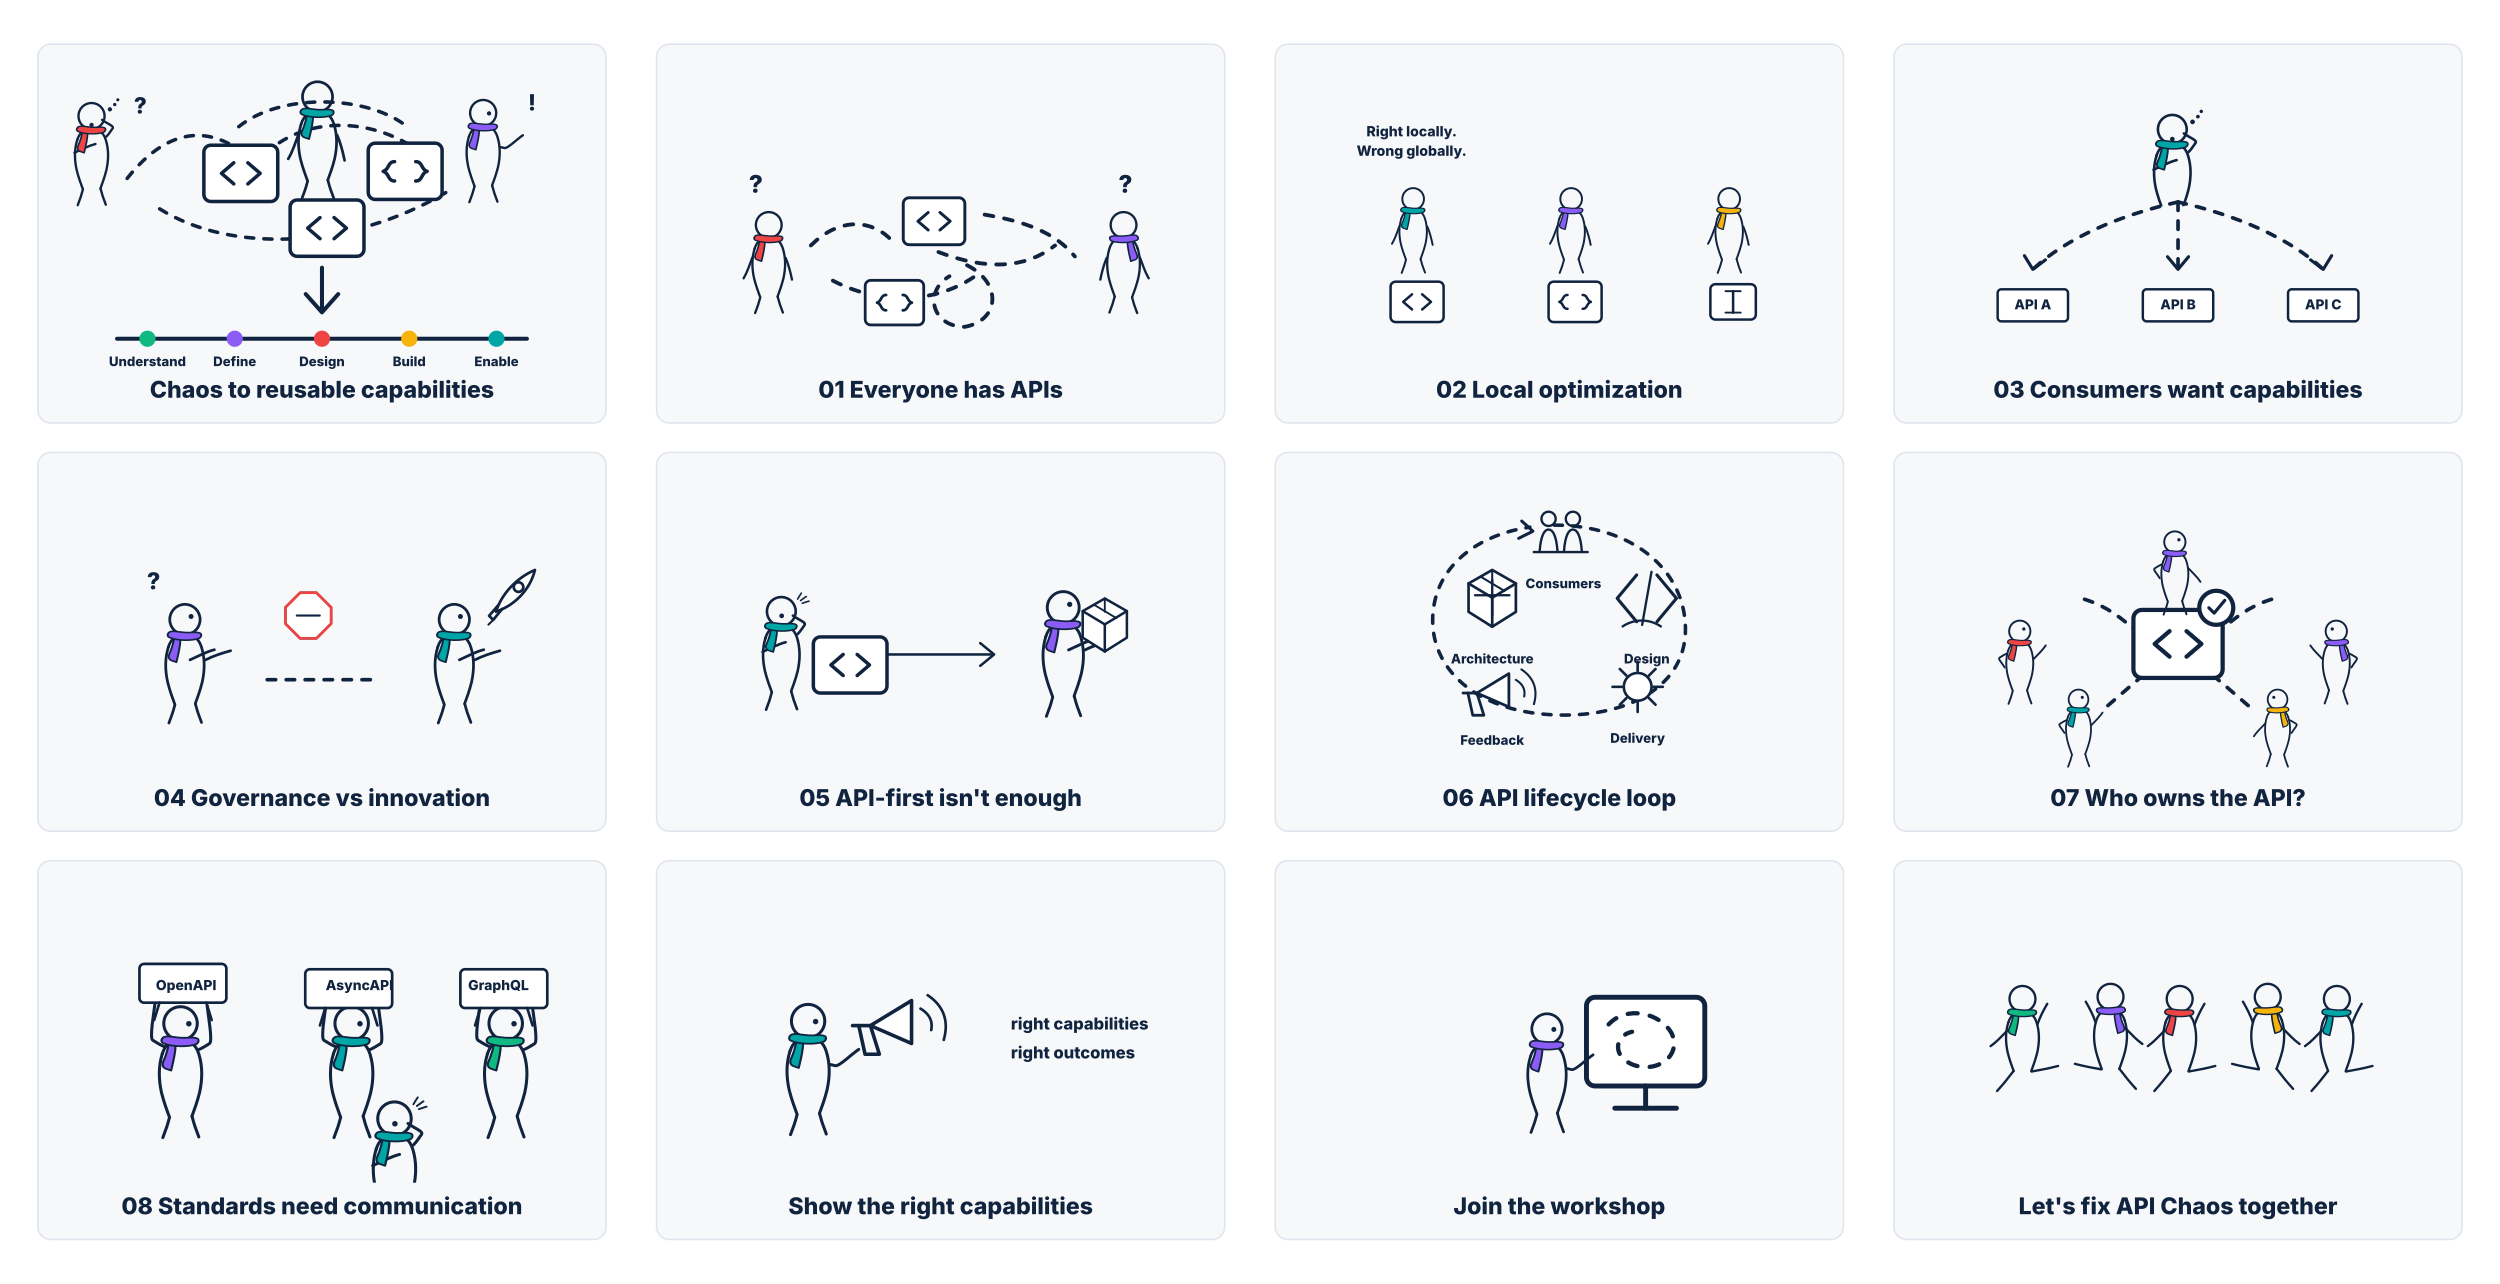
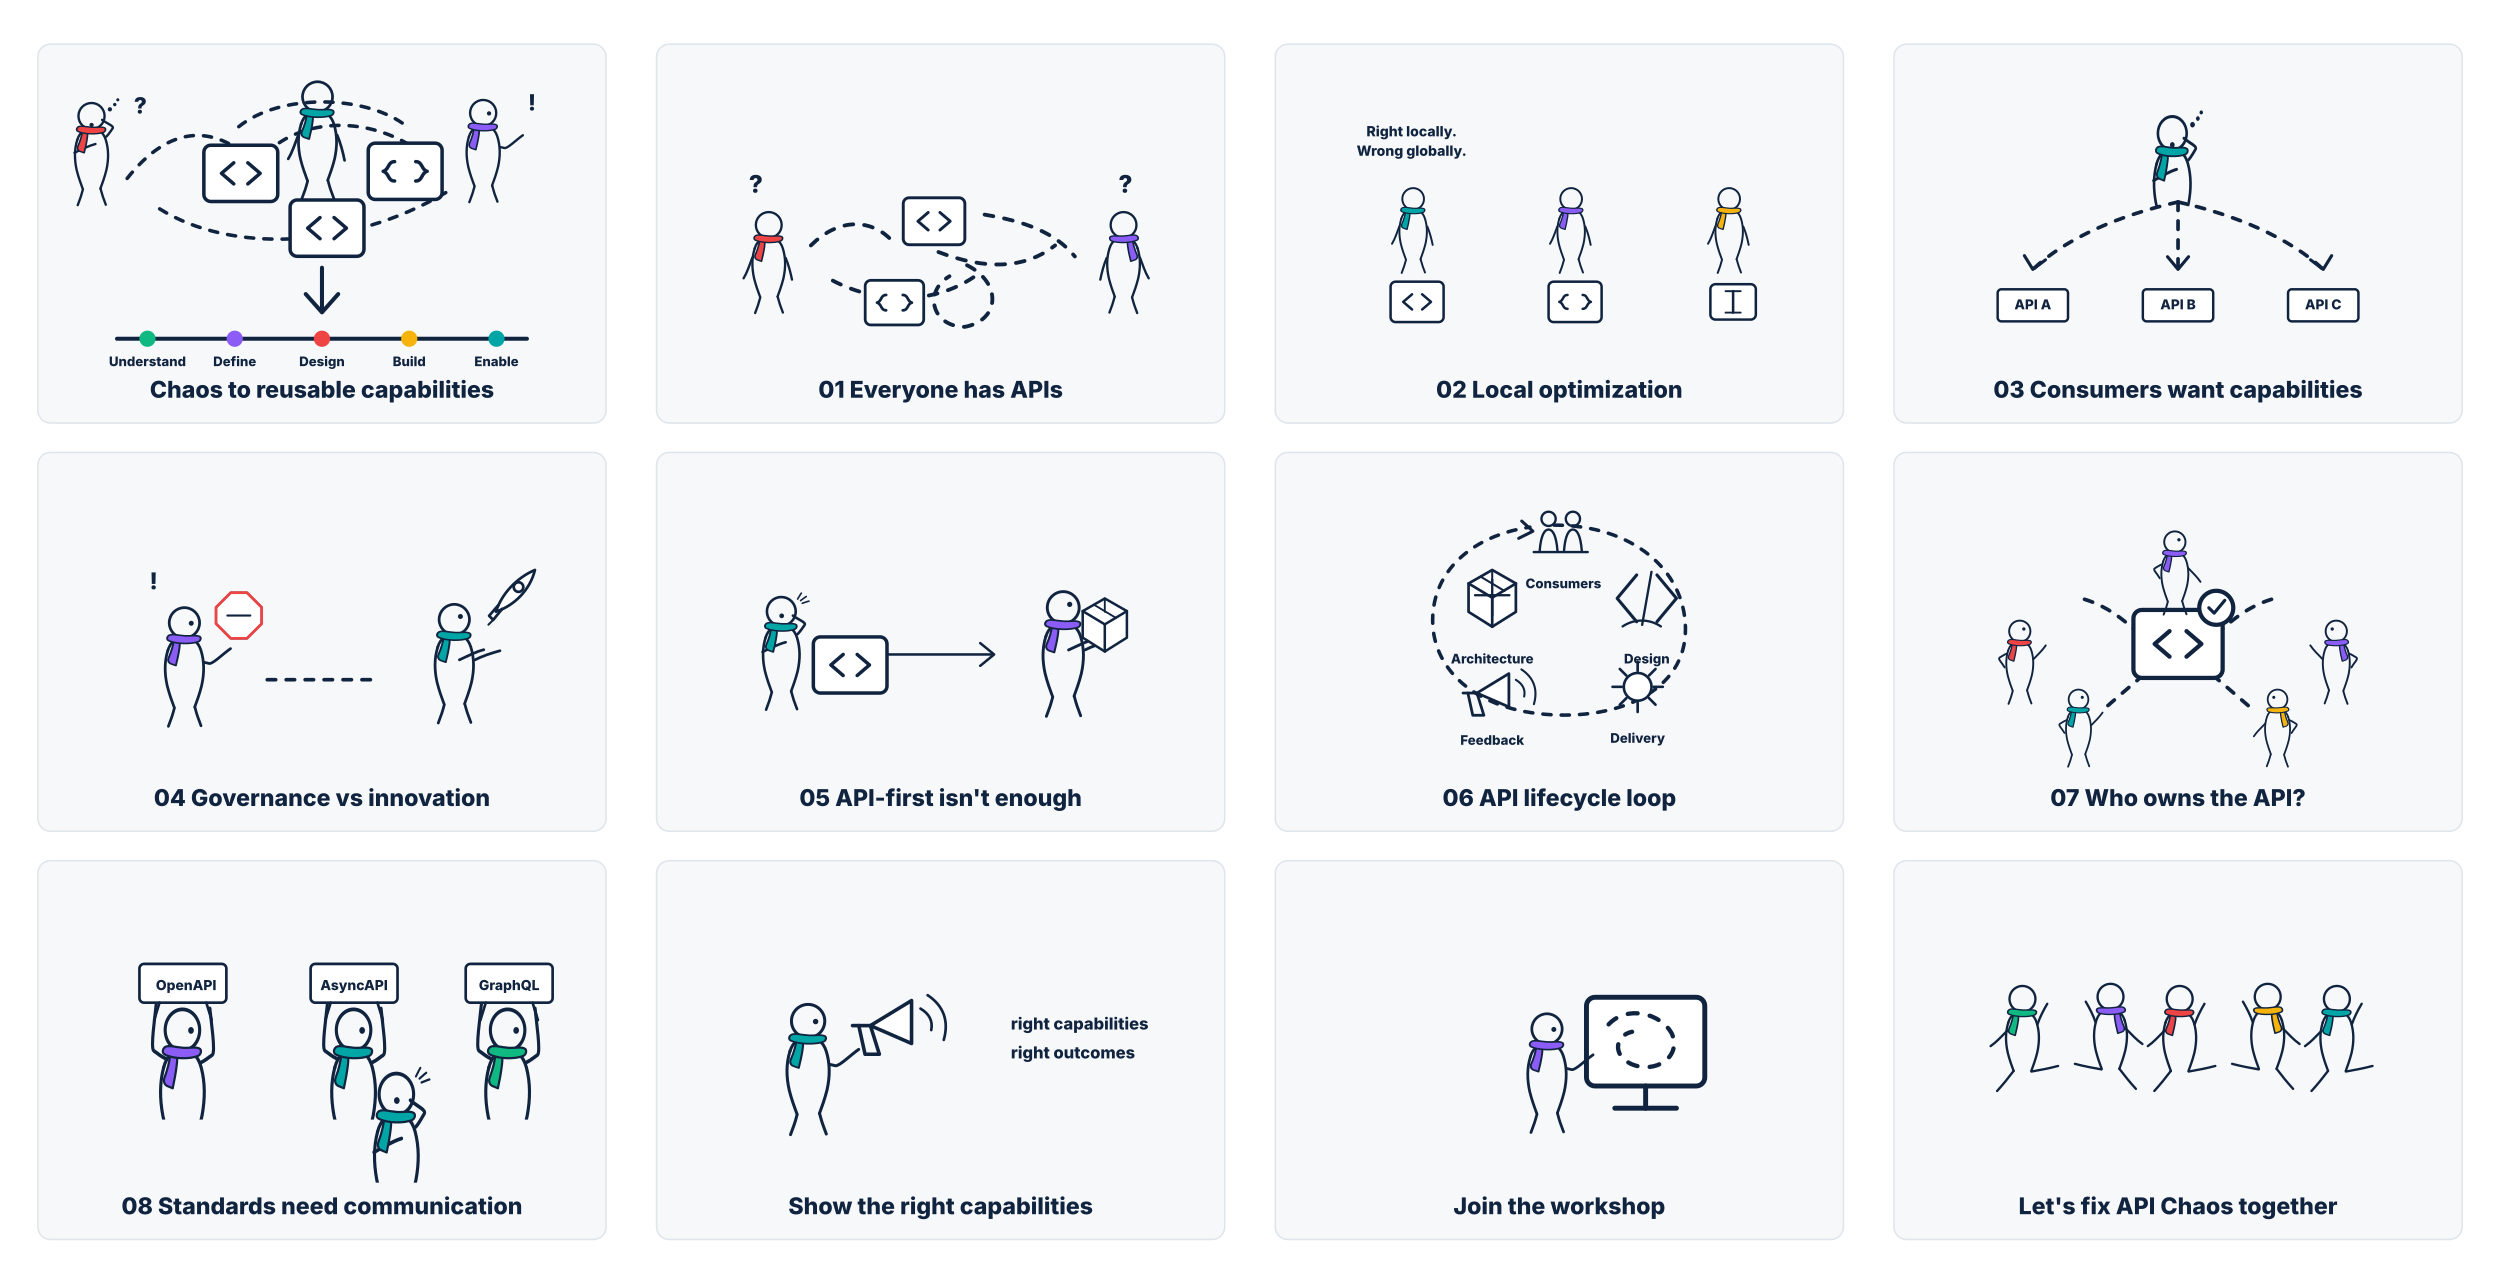
<svg xmlns="http://www.w3.org/2000/svg" width="2376" height="1220" viewBox="0 0 2376 1220" role="img" aria-labelledby="title description">
  <defs>
    <style>
      :root, svg {
        --apiops-ink: #10233f;
        --apiops-muted: #647184;
        --apiops-paper: #ffffff;
        --apiops-border: #dfe5ec;
        --apiops-accent: #1656b8;
      }
      .base { fill: none; stroke: var(--apiops-ink, #10233f); stroke-width: 4; stroke-linecap: round; stroke-linejoin: round; }
      .body { fill: none; stroke: var(--apiops-ink, #10233f); stroke-width: 4; stroke-linecap: round; stroke-linejoin: round; }
      .fine { fill: none; stroke: var(--apiops-ink, #10233f); stroke-width: 3; stroke-linecap: round; stroke-linejoin: round; }
      .dash { fill: none; stroke: var(--apiops-ink, #10233f); stroke-width: 3.5; stroke-linecap: round; stroke-linejoin: round; stroke-dasharray: 8 10; }
      .paper { fill: var(--apiops-paper, #ffffff); stroke: var(--apiops-ink, #10233f); stroke-width: 4; stroke-linecap: round; stroke-linejoin: round; }
      .accent { fill: var(--apiops-accent, currentColor); stroke: none; }
      .no-accent .accent { display: none; }
      .soft { fill: #f7f8fa; stroke: var(--apiops-border, #dfe5ec); stroke-width: 1.5; }
      .label { font-family: Inter, Arial, sans-serif; font-size: 22px; font-weight: 800; fill: var(--apiops-ink, #10233f); text-anchor: middle; }
      .callout { font-family: Inter, Arial, sans-serif; font-size: 16px; font-weight: 800; fill: var(--apiops-ink, #10233f); text-anchor: start; }
      .tiny { font-family: Inter, Arial, sans-serif; font-size: 13px; font-weight: 800; fill: var(--apiops-ink, #10233f); text-anchor: middle; }
    </style>
    <symbol id="scene-actor-amazed" viewBox="0 0 180 205">
      <circle cx="81.244" cy="36.791" r="22" fill="none" stroke="#10233f" stroke-width="4" stroke-linecap="round" stroke-linejoin="round" />
      <path d="m 57.244,76.791 c 4,-13 13,-19 24,-19 11,0 20,6 24,19 5,16 5,33 1,51 -3,12 -7,23 -10,31" fill="none" stroke="#10233f" stroke-width="4" stroke-linecap="round" stroke-linejoin="round" />
      <path d="m 57.244,76.791 c -5,16 -5,33 -1,51 3,12 7,23 10,31" fill="none" stroke="#10233f" stroke-width="4" stroke-linecap="round" stroke-linejoin="round" />
      <path d="m 96.486,159.292 c 3.883,14.35 3.227,11.302 8.795,26.729" fill="none" stroke="#10233f" stroke-width="4" stroke-linecap="round" stroke-linejoin="round" />
      <path d="M 66.806,160.107 C 62.923,174.457 63.579,171.409 58.011,186.836" fill="none" stroke="#10233f" stroke-width="4" stroke-linecap="round" stroke-linejoin="round" />
      <path d="M 52.605,98.529 C 65.45,92.612 76.072,86.94 87.877,83.837" fill="none" stroke="#10233f" stroke-width="4" stroke-linecap="round" stroke-linejoin="round" />
      <path d="m 106.105,71.492 c 5.344,-5.477 6.806,-8.803 10.544,-13.745 3.213,-4.248 -7.816,-7.365 -17.671,-14.602" fill="none" stroke="#10233f" stroke-width="4" stroke-linecap="round" stroke-linejoin="round" style="stroke-width:4;stroke-dasharray:none" />
      <g transform="matrix(0.4032944,0,0,0.3405587,28.93894,28.22336)" style="fill:currentColor;fill-opacity:1;stroke:#10233f;stroke-opacity:1">
        <path d="m 92,94 c -2,24 -8,51 -19,80 -4,10 -1,22 9,26 l 17,7 c 5,-23 10,-49 13,-75 2,-16 1,-28 -1,-36 z" style="fill:currentColor;fill-opacity:1;stroke:#10233f;stroke-width:7;stroke-linecap:round;stroke-linejoin:round;stroke-opacity:1" />
        <path d="m 74.61,78.234 c 11.559,-7.142 33.655,0.664 57.185,2.305 20.507,1.431 42.579,-4.342 53.629,3.554 5.307,5.226 2.902,16.234 -4.683,21.013 -26.464,12.191 -81.999,10.265 -107.104,-3.714 -8.411,-4.325 -7.86,-16.406 0.973,-23.159 z" style="fill:currentColor;fill-opacity:1;stroke:#10233f;stroke-width:7;stroke-linecap:round;stroke-linejoin:round;stroke-opacity:1" />
      </g>
      <circle style="fill:#10233f;fill-opacity:1;stroke:#10233f;stroke-width:4;stroke-linejoin:bevel" cx="81.823" cy="43.496" r="1.639" />
      <path d="m 106.156,17.872 c 6.475,-10.202 3.535,-6.263 5.705,-9.056" fill="none" stroke="#10233f" stroke-width="4" stroke-linecap="round" stroke-linejoin="round" style="stroke-width:2.5;stroke-dasharray:none" />
      <path d="m 110.682,20.184 c 9.863,-6.979 5.649,-4.452 8.716,-6.211" fill="none" stroke="#10233f" stroke-width="4" stroke-linecap="round" stroke-linejoin="round" style="stroke-width:2.5;stroke-dasharray:none" />
      <path d="m 113.283,24.301 c 11.53,-3.614 6.743,-2.503 10.202,-3.235" fill="none" stroke="#10233f" stroke-width="4" stroke-linecap="round" stroke-linejoin="round" style="stroke-width:2.5;stroke-dasharray:none" />
    </symbol>
    <symbol id="scene-actor-dancing" viewBox="0 0 180 205">
      <circle cx="82" cy="32" r="22" fill="none" stroke="#10233f" stroke-width="4" stroke-linecap="round" stroke-linejoin="round" />
      <path d="           M58 72           C62 59 71 53 82 53           C93 53 102 59 106 72           C111 88 111 105 107 123           C104 135 100 146 97 154         " fill="none" stroke="#10233f" stroke-width="4" stroke-linecap="round" stroke-linejoin="round" />
      <path d="           M58 72           C53 88 53 105 57 123           C60 135 64 146 67 154         " fill="none" stroke="#10233f" stroke-width="4" stroke-linecap="round" stroke-linejoin="round" />
      <path d="M67 154            C58 166 49 177 39 188" fill="none" stroke="#10233f" stroke-width="4" stroke-linecap="round" stroke-linejoin="round" />
      <path d="m 97.237,155.072 c 14.632,-2.626 29.265,-5.252 45.116,-9.463" fill="none" stroke="#10233f" stroke-width="4" stroke-linecap="round" stroke-linejoin="round" />
      <path d="M56 86 C46 96 38 105 28 112" fill="none" stroke="#10233f" stroke-width="4" stroke-linecap="round" stroke-linejoin="round" />
      <path d="m 107.369,75.088 c 3.878,-11.444 9.747,-23.087 16.61,-34.83" fill="none" stroke="#10233f" stroke-width="4" stroke-linecap="round" stroke-linejoin="round" />
      <g transform="matrix(0.4032944,0,0,0.3405587,29.69539,23.43246)" style="stroke:#10233f;stroke-opacity:1;fill:currentColor;fill-opacity:1">
        <path d="m 92,94 c -2,24 -8,51 -19,80 -4,10 -1,22 9,26 l 17,7 c 5,-23 10,-49 13,-75 2,-16 1,-28 -1,-36 z" style="fill:currentColor;stroke:#10233f;stroke-width:7;stroke-linecap:round;stroke-linejoin:round;stroke-opacity:1;fill-opacity:1" />
        <path d="m 74.61,78.234 c 11.559,-7.142 33.655,0.664 57.185,2.305 20.507,1.431 42.579,-4.342 53.629,3.554 5.307,5.226 2.902,16.234 -4.683,21.013 -26.464,12.191 -81.999,10.265 -107.104,-3.714 -8.411,-4.325 -7.86,-16.406 0.973,-23.159 z" style="fill:currentColor;stroke:#10233f;stroke-width:7;stroke-linecap:round;stroke-linejoin:round;stroke-opacity:1;fill-opacity:1" />
      </g>
    </symbol>
    <symbol id="scene-actor-holding" viewBox="0 0 180 205">
      <circle cx="82" cy="32" r="22" fill="none" stroke="#10233f" stroke-width="4" stroke-linecap="round" stroke-linejoin="round" />
      <path d="           M58 72           C62 59 71 53 82 53           C93 53 102 59 106 72           C111 88 111 105 107 123           C104 135 100 146 97 154         " fill="none" stroke="#10233f" stroke-width="4" stroke-linecap="round" stroke-linejoin="round" />
      <path d="           M58 72           C53 88 53 105 57 123           C60 135 64 146 67 154         " fill="none" stroke="#10233f" stroke-width="4" stroke-linecap="round" stroke-linejoin="round" />
      <path d="m 97.243,154.501 c 3.883,14.35 3.227,11.302 8.795,26.729" fill="none" stroke="#10233f" stroke-width="4" stroke-linecap="round" stroke-linejoin="round" />
      <path d="m 67.562,155.316 c -3.883,14.35 -3.227,11.302 -8.795,26.729" fill="none" stroke="#10233f" stroke-width="4" stroke-linecap="round" stroke-linejoin="round" />
      <path d="M 89.419,90.46 C 102.264,84.543 112.886,78.871 124.692,75.768" fill="none" stroke="#10233f" stroke-width="4" stroke-linecap="round" stroke-linejoin="round" />
      <path d="m 111.911,90.48 c 10.792,-5.434 23.143,-9.613 36.272,-13.166" fill="none" stroke="#10233f" stroke-width="4" stroke-linecap="round" stroke-linejoin="round" />
      <g transform="matrix(0.4032944,0,0,0.3405587,29.69539,23.43246)" style="stroke:#10233f;stroke-opacity:1;fill:currentColor;fill-opacity:1">
        <path d="m 92,94 c -2,24 -8,51 -19,80 -4,10 -1,22 9,26 l 17,7 c 5,-23 10,-49 13,-75 2,-16 1,-28 -1,-36 z" style="fill:currentColor;stroke:#10233f;stroke-width:7;stroke-linecap:round;stroke-linejoin:round;stroke-opacity:1;fill-opacity:1" />
        <path d="m 74.61,78.234 c 11.559,-7.142 33.655,0.664 57.185,2.305 20.507,1.431 42.579,-4.342 53.629,3.554 5.307,5.226 2.902,16.234 -4.683,21.013 -26.464,12.191 -81.999,10.265 -107.104,-3.714 -8.411,-4.325 -7.86,-16.406 0.973,-23.159 z" style="fill:currentColor;stroke:#10233f;stroke-width:7;stroke-linecap:round;stroke-linejoin:round;stroke-opacity:1;fill-opacity:1" />
      </g>
      <circle style="fill:#10233f;stroke:#10233f;stroke-width:4;stroke-linejoin:bevel;fill-opacity:1" cx="90.901" cy="27.611" r="1.639" />
    </symbol>
    <symbol id="scene-actor-holding-up" viewBox="0 0 180 205">
      <circle cx="81.244" cy="36.791" r="22" fill="none" stroke="#10233f" stroke-width="4" stroke-linecap="round" stroke-linejoin="round" />
      <path d="m 57.244,76.791 c 4,-13 13,-19 24,-19 11,0 20,6 24,19 5,16 5,33 1,51 -3,12 -7,23 -10,31" fill="none" stroke="#10233f" stroke-width="4" stroke-linecap="round" stroke-linejoin="round" />
      <path d="m 57.244,76.791 c -5,16 -5,33 -1,51 3,12 7,23 10,31" fill="none" stroke="#10233f" stroke-width="4" stroke-linecap="round" stroke-linejoin="round" />
      <path d="m 96.486,159.292 c 3.883,14.35 3.227,11.302 8.795,26.729" fill="none" stroke="#10233f" stroke-width="4" stroke-linecap="round" stroke-linejoin="round" />
      <path d="M 66.806,160.107 C 62.923,174.457 63.579,171.409 58.011,186.836" fill="none" stroke="#10233f" stroke-width="4" stroke-linecap="round" stroke-linejoin="round" />
      <path d="m 59.991,67.253 c -7.098,-2.858 -9.776,-5.314 -15.189,-8.329 -4.653,-2.592 1.663,-36.871 2.974,-49.483" fill="none" stroke="#10233f" stroke-width="4" stroke-linecap="round" stroke-linejoin="round" style="stroke-width:4;stroke-dasharray:none" />
      <path d="m 104.055,71.666 c 7.098,-2.858 9.776,-5.314 15.189,-8.329 4.653,-2.592 -1.663,-36.871 -2.974,-49.483" fill="none" stroke="#10233f" stroke-width="4" stroke-linecap="round" stroke-linejoin="round" style="stroke-width:4;stroke-dasharray:none" />
      <g transform="matrix(0.4032944,0,0,0.3405587,28.93894,28.22336)" style="fill:currentColor;fill-opacity:1;stroke:#10233f;stroke-opacity:1">
        <path d="m 92,94 c -2,24 -8,51 -19,80 -4,10 -1,22 9,26 l 17,7 c 5,-23 10,-49 13,-75 2,-16 1,-28 -1,-36 z" style="fill:currentColor;fill-opacity:1;stroke:#10233f;stroke-width:7;stroke-linecap:round;stroke-linejoin:round;stroke-opacity:1" />
        <path d="m 74.61,78.234 c 11.559,-7.142 33.655,0.664 57.185,2.305 20.507,1.431 42.579,-4.342 53.629,3.554 5.307,5.226 2.902,16.234 -4.683,21.013 -26.464,12.191 -81.999,10.265 -107.104,-3.714 -8.411,-4.325 -7.86,-16.406 0.973,-23.159 z" style="fill:currentColor;fill-opacity:1;stroke:#10233f;stroke-width:7;stroke-linecap:round;stroke-linejoin:round;stroke-opacity:1" />
      </g>
      <circle style="fill:#10233f;fill-opacity:1;stroke:#10233f;stroke-width:4;stroke-linejoin:bevel" cx="92.162" cy="37.192" r="1.639" />
    </symbol>
    <symbol id="scene-actor-pointing" viewBox="0 0 180 205">
      <circle cx="81.244" cy="36.791" r="22" fill="none" stroke="#10233f" stroke-width="4" stroke-linecap="round" stroke-linejoin="round" />
      <path d="m 57.244,76.791 c 4,-13 13,-19 24,-19 11,0 20,6 24,19 5,16 5,33 1,51 -3,12 -7,23 -10,31" fill="none" stroke="#10233f" stroke-width="4" stroke-linecap="round" stroke-linejoin="round" />
      <path d="m 57.244,76.791 c -5,16 -5,33 -1,51 3,12 7,23 10,31" fill="none" stroke="#10233f" stroke-width="4" stroke-linecap="round" stroke-linejoin="round" />
      <path d="m 96.486,159.292 c 3.883,14.35 3.227,11.302 8.795,26.729" fill="none" stroke="#10233f" stroke-width="4" stroke-linecap="round" stroke-linejoin="round" />
      <path d="M 66.806,160.107 C 62.923,174.457 63.579,171.409 58.011,186.836" fill="none" stroke="#10233f" stroke-width="4" stroke-linecap="round" stroke-linejoin="round" />
      <path d="m 110.383,94.234 c 8.801,1.917 -0.414,-0.234 6.616,1.505 5.171,1.278 20.022,-13.925 31.066,-21.494" fill="none" stroke="#10233f" stroke-width="4" stroke-linecap="round" stroke-linejoin="round" style="stroke-width:4;stroke-dasharray:none" />
      <g transform="matrix(0.4032944,0,0,0.3405587,28.93894,28.22336)" style="fill:currentColor;fill-opacity:1;stroke:#10233f;stroke-opacity:1">
        <path d="m 92,94 c -2,24 -8,51 -19,80 -4,10 -1,22 9,26 l 17,7 c 5,-23 10,-49 13,-75 2,-16 1,-28 -1,-36 z" style="fill:currentColor;fill-opacity:1;stroke:#10233f;stroke-width:7;stroke-linecap:round;stroke-linejoin:round;stroke-opacity:1" />
        <path d="m 74.61,78.234 c 11.559,-7.142 33.655,0.664 57.185,2.305 20.507,1.431 42.579,-4.342 53.629,3.554 5.307,5.226 2.902,16.234 -4.683,21.013 -26.464,12.191 -81.999,10.265 -107.104,-3.714 -8.411,-4.325 -7.86,-16.406 0.973,-23.159 z" style="fill:currentColor;fill-opacity:1;stroke:#10233f;stroke-width:7;stroke-linecap:round;stroke-linejoin:round;stroke-opacity:1" />
      </g>
      <circle style="fill:#10233f;fill-opacity:1;stroke:#10233f;stroke-width:4;stroke-linejoin:bevel" cx="91.153" cy="37.445" r="1.639" />
    </symbol>
    <symbol id="scene-actor-standing" viewBox="0 0 180 205">
      <circle cx="82" cy="32" r="22" fill="none" stroke="#10233f" stroke-width="4" stroke-linecap="round" stroke-linejoin="round" />
      <path d="           M58 72           C62 59 71 53 82 53           C93 53 102 59 106 72           C111 88 111 105 107 123           C104 135 100 146 97 154         " fill="none" stroke="#10233f" stroke-width="4" stroke-linecap="round" stroke-linejoin="round" />
      <path d="           M58 72           C53 88 53 105 57 123           C60 135 64 146 67 154         " fill="none" stroke="#10233f" stroke-width="4" stroke-linecap="round" stroke-linejoin="round" />
      <path d="m 97.243,154.501 c 3.883,14.35 3.227,11.302 8.795,26.729" fill="none" stroke="#10233f" stroke-width="4" stroke-linecap="round" stroke-linejoin="round" />
      <path d="m 67.562,155.316 c -3.883,14.35 -3.227,11.302 -8.795,26.729" fill="none" stroke="#10233f" stroke-width="4" stroke-linecap="round" stroke-linejoin="round" />
      <path d="M 53.958,87.698 C 48.952,100.925 45.358,112.418 39.119,122.909" fill="none" stroke="#10233f" stroke-width="4" stroke-linecap="round" stroke-linejoin="round" />
      <path d="m 110.76,88.073 c 4.738,11.115 8.125,23.706 10.837,37.034" fill="none" stroke="#10233f" stroke-width="4" stroke-linecap="round" stroke-linejoin="round" />
      <g transform="matrix(0.4032944,0,0,0.3405587,29.69539,23.43246)" style="stroke:#10233f;stroke-opacity:1;fill:currentColor;fill-opacity:1">
        <path d="m 92,94 c -2,24 -8,51 -19,80 -4,10 -1,22 9,26 l 17,7 c 5,-23 10,-49 13,-75 2,-16 1,-28 -1,-36 z" style="fill:currentColor;stroke:#10233f;stroke-width:7;stroke-linecap:round;stroke-linejoin:round;stroke-opacity:1;fill-opacity:1" />
        <path d="m 74.61,78.234 c 11.559,-7.142 33.655,0.664 57.185,2.305 20.507,1.431 42.579,-4.342 53.629,3.554 5.307,5.226 2.902,16.234 -4.683,21.013 -26.464,12.191 -81.999,10.265 -107.104,-3.714 -8.411,-4.325 -7.86,-16.406 0.973,-23.159 z" style="fill:currentColor;stroke:#10233f;stroke-width:7;stroke-linecap:round;stroke-linejoin:round;stroke-opacity:1;fill-opacity:1" />
      </g>
    </symbol>
    <symbol id="scene-actor-thinking" viewBox="0 0 180 205">
      <circle cx="81.244" cy="36.791" r="22" fill="none" stroke="#10233f" stroke-width="4" stroke-linecap="round" stroke-linejoin="round" />
      <path d="m 57.244,76.791 c 4,-13 13,-19 24,-19 11,0 20,6 24,19 5,16 5,33 1,51 -3,12 -7,23 -10,31" fill="none" stroke="#10233f" stroke-width="4" stroke-linecap="round" stroke-linejoin="round" />
      <path d="m 57.244,76.791 c -5,16 -5,33 -1,51 3,12 7,23 10,31" fill="none" stroke="#10233f" stroke-width="4" stroke-linecap="round" stroke-linejoin="round" />
      <path d="m 96.486,159.292 c 3.883,14.35 3.227,11.302 8.795,26.729" fill="none" stroke="#10233f" stroke-width="4" stroke-linecap="round" stroke-linejoin="round" />
      <path d="M 66.806,160.107 C 62.923,174.457 63.579,171.409 58.011,186.836" fill="none" stroke="#10233f" stroke-width="4" stroke-linecap="round" stroke-linejoin="round" />
      <path d="M 52.605,98.529 C 65.45,92.612 76.072,86.94 87.877,83.837" fill="none" stroke="#10233f" stroke-width="4" stroke-linecap="round" stroke-linejoin="round" />
      <path d="m 106.105,71.492 c 5.344,-5.477 6.806,-8.803 10.544,-13.745 3.213,-4.248 -7.816,-7.365 -17.671,-14.602" fill="none" stroke="#10233f" stroke-width="4" stroke-linecap="round" stroke-linejoin="round" style="stroke-width:4;stroke-dasharray:none" />
      <g transform="matrix(0.4032944,0,0,0.3405587,28.93894,28.22336)" style="fill:currentColor;fill-opacity:1;stroke:#10233f;stroke-opacity:1">
        <path d="m 92,94 c -2,24 -8,51 -19,80 -4,10 -1,22 9,26 l 17,7 c 5,-23 10,-49 13,-75 2,-16 1,-28 -1,-36 z" style="fill:currentColor;fill-opacity:1;stroke:#10233f;stroke-width:7;stroke-linecap:round;stroke-linejoin:round;stroke-opacity:1" />
        <path d="m 74.61,78.234 c 11.559,-7.142 33.655,0.664 57.185,2.305 20.507,1.431 42.579,-4.342 53.629,3.554 5.307,5.226 2.902,16.234 -4.683,21.013 -26.464,12.191 -81.999,10.265 -107.104,-3.714 -8.411,-4.325 -7.86,-16.406 0.973,-23.159 z" style="fill:currentColor;fill-opacity:1;stroke:#10233f;stroke-width:7;stroke-linecap:round;stroke-linejoin:round;stroke-opacity:1" />
      </g>
      <circle style="fill:#10233f;fill-opacity:1;stroke:#10233f;stroke-width:4;stroke-linejoin:bevel" cx="81.319" cy="51.817" r="1.639" />
      <circle style="fill:#10233f;fill-opacity:1;stroke:#10233f;stroke-width:4;stroke-linejoin:bevel" cx="112.158" cy="25.441" r="1.639" />
      <circle style="fill:#10233f;fill-opacity:1;stroke:#10233f;stroke-width:3.307;stroke-linejoin:bevel" cx="120.338" cy="17.427" r="1.355" />
      <circle style="fill:#10233f;fill-opacity:1;stroke:#10233f;stroke-width:3.03;stroke-linejoin:bevel" cx="125.522" cy="9.444" r="1.242" />
    </symbol>
    <symbol id="scene-actor-watching-hand-down" viewBox="0 0 180 205">
      <circle cx="81.244" cy="36.791" r="22" fill="none" stroke="#10233f" stroke-width="4" stroke-linecap="round" stroke-linejoin="round" />
      <path d="m 57.244,76.791 c 4,-13 13,-19 24,-19 11,0 20,6 24,19 5,16 5,33 1,51 -3,12 -7,23 -10,31" fill="none" stroke="#10233f" stroke-width="4" stroke-linecap="round" stroke-linejoin="round" />
      <path d="m 57.244,76.791 c -5,16 -5,33 -1,51 3,12 7,23 10,31" fill="none" stroke="#10233f" stroke-width="4" stroke-linecap="round" stroke-linejoin="round" />
      <path d="m 96.486,159.292 c 3.883,14.35 3.227,11.302 8.795,26.729" fill="none" stroke="#10233f" stroke-width="4" stroke-linecap="round" stroke-linejoin="round" />
      <path d="M 66.806,160.107 C 62.923,174.457 63.579,171.409 58.011,186.836" fill="none" stroke="#10233f" stroke-width="4" stroke-linecap="round" stroke-linejoin="round" />
      <path d="m 108.713,90.54 c 9.796,10.2 18.633,18.38 25.43,28.519" fill="none" stroke="#10233f" stroke-width="4" stroke-linecap="round" stroke-linejoin="round" />
      <path d="m 54.948,82.818 c -7.098,2.858 -9.776,5.314 -15.189,8.329 -4.653,2.592 4.185,9.891 10.287,20.485" fill="none" stroke="#10233f" stroke-width="4" stroke-linecap="round" stroke-linejoin="round" style="stroke-width:4;stroke-dasharray:none" />
      <g transform="matrix(0.4032944,0,0,0.3405587,28.93894,28.22336)" style="fill:currentColor;fill-opacity:1;stroke:#10233f;stroke-opacity:1">
        <path d="m 92,94 c -2,24 -8,51 -19,80 -4,10 -1,22 9,26 l 17,7 c 5,-23 10,-49 13,-75 2,-16 1,-28 -1,-36 z" style="fill:currentColor;fill-opacity:1;stroke:#10233f;stroke-width:7;stroke-linecap:round;stroke-linejoin:round;stroke-opacity:1" />
        <path d="m 74.61,78.234 c 11.559,-7.142 33.655,0.664 57.185,2.305 20.507,1.431 42.579,-4.342 53.629,3.554 5.307,5.226 2.902,16.234 -4.683,21.013 -26.464,12.191 -81.999,10.265 -107.104,-3.714 -8.411,-4.325 -7.86,-16.406 0.973,-23.159 z" style="fill:currentColor;fill-opacity:1;stroke:#10233f;stroke-width:7;stroke-linecap:round;stroke-linejoin:round;stroke-opacity:1" />
      </g>
      <circle style="fill:#10233f;fill-opacity:1;stroke:#10233f;stroke-width:4;stroke-linejoin:bevel" cx="89.64" cy="32.149" r="1.639" />
    </symbol>
    <symbol id="scene-actor-watching-hand-up" viewBox="0 0 180 205">
      <circle cx="81.244" cy="36.791" r="22" fill="none" stroke="#10233f" stroke-width="4" stroke-linecap="round" stroke-linejoin="round" />
      <path d="m 57.244,76.791 c 4,-13 13,-19 24,-19 11,0 20,6 24,19 5,16 5,33 1,51 -3,12 -7,23 -10,31" fill="none" stroke="#10233f" stroke-width="4" stroke-linecap="round" stroke-linejoin="round" />
      <path d="m 57.244,76.791 c -5,16 -5,33 -1,51 3,12 7,23 10,31" fill="none" stroke="#10233f" stroke-width="4" stroke-linecap="round" stroke-linejoin="round" />
      <path d="m 96.486,159.292 c 3.883,14.35 3.227,11.302 8.795,26.729" fill="none" stroke="#10233f" stroke-width="4" stroke-linecap="round" stroke-linejoin="round" />
      <path d="M 66.806,160.107 C 62.923,174.457 63.579,171.409 58.011,186.836" fill="none" stroke="#10233f" stroke-width="4" stroke-linecap="round" stroke-linejoin="round" />
      <path d="m 109.47,94.6 c 9.796,-10.2 18.633,-18.38 25.43,-28.519" fill="none" stroke="#10233f" stroke-width="4" stroke-linecap="round" stroke-linejoin="round" />
      <path d="m 54.948,82.818 c -7.098,2.858 -9.776,5.314 -15.189,8.329 -4.653,2.592 4.185,9.891 10.287,20.485" fill="none" stroke="#10233f" stroke-width="4" stroke-linecap="round" stroke-linejoin="round" style="stroke-width:4;stroke-dasharray:none" />
      <g transform="matrix(0.4032944,0,0,0.3405587,28.93894,28.22336)" style="fill:currentColor;fill-opacity:1;stroke:#10233f;stroke-opacity:1">
        <path d="m 92,94 c -2,24 -8,51 -19,80 -4,10 -1,22 9,26 l 17,7 c 5,-23 10,-49 13,-75 2,-16 1,-28 -1,-36 z" style="fill:currentColor;fill-opacity:1;stroke:#10233f;stroke-width:7;stroke-linecap:round;stroke-linejoin:round;stroke-opacity:1" />
        <path d="m 74.61,78.234 c 11.559,-7.142 33.655,0.664 57.185,2.305 20.507,1.431 42.579,-4.342 53.629,3.554 5.307,5.226 2.902,16.234 -4.683,21.013 -26.464,12.191 -81.999,10.265 -107.104,-3.714 -8.411,-4.325 -7.86,-16.406 0.973,-23.159 z" style="fill:currentColor;fill-opacity:1;stroke:#10233f;stroke-width:7;stroke-linecap:round;stroke-linejoin:round;stroke-opacity:1" />
      </g>
      <circle style="fill:#10233f;fill-opacity:1;stroke:#10233f;stroke-width:4;stroke-linejoin:bevel" cx="89.64" cy="32.149" r="1.639" />
    </symbol>
    <symbol id="scene-symbol-api" viewBox="0 0 120 120">
      <rect x="18" y="28" width="84" height="64" rx="8" class="paper" />
      <path d="M52 48 L38 60 L52 72" class="base" />
      <path d="M68 48 L82 60 L68 72" class="base" />
    </symbol>
    <symbol id="scene-symbol-contract" viewBox="0 0 120 120">
      <rect x="18" y="28" width="84" height="64" rx="8" class="paper" />
      <path d="M48 49 C40 49 42 58 35 60 C42 62 40 71 48 71" class="base" />
      <path d="M72 49 C80 49 78 58 85 60 C78 62 80 71 72 71" class="base" />
    </symbol>
    <symbol id="scene-symbol-field" viewBox="0 0 120 120">
      <rect x="24" y="32" width="72" height="56" rx="8" class="paper" />
      <path d="M60 43 V77" class="base" />
      <path d="M48 43 H72" class="fine" />
      <path d="M48 77 H72" class="fine" />
    </symbol>
    <symbol id="scene-symbol-api-card" viewBox="0 0 150 100">
      <rect x="18" y="26" width="114" height="52" rx="6" class="paper" />
    </symbol>
    <symbol id="scene-symbol-stop" viewBox="0 0 120 120">
      <path d="M45 18 H75 L102 45 V75 L75 102 H45 L18 75 V45 Z" class="paper" />
      <path d="M39 60 H81" class="base" />
      <path d="M45 18 H75 L102 45 V75 L75 102 H45 L18 75 V45 Z" fill="none" stroke="#ef4444" stroke-width="5" stroke-linejoin="round" />
    </symbol>
    <symbol id="scene-symbol-rocket" viewBox="0 0 120 120">
      <path d="M39 79 C47 54 68 30 96 18 C89 47 66 70 39 79Z" class="paper" />
      <circle cx="72" cy="43" r="7" class="paper" />
      <path d="M48 75 L35 91 L29 85 L42 70" class="base" />
      <path d="M35 91 L28 98" class="fine" />
    </symbol>
    <symbol id="scene-connection-conversion-arrow" viewBox="0 0 220 80">
      <path d="M20 40 H184" class="base" />
      <path d="M166 22 L188 40 L166 58" class="base" />
    </symbol>
    <symbol id="scene-symbol-product-cube" viewBox="0 0 120 120">
      <path d="M60 18 L95 38 V80 L60 102 L25 80 V38 Z" class="paper" />
      <path d="M25 38 L60 59 L95 38" class="base" />
      <path d="M60 59 V102" class="base" />
      <path d="M60 18 V39" class="fine" />
      <path d="M43 28 L78 49" class="fine" />
    </symbol>
    <symbol id="scene-connection-ownership-claim" viewBox="0 0 220 140">
      <path d="M22 24 C67 38 75 72 110 70" class="dash" />
      <path d="M198 24 C153 38 145 72 110 70" class="dash" />
      <path d="M44 124 C73 99 91 83 110 70" class="dash" />
      <path d="M176 124 C147 99 129 83 110 70" class="dash" />
      <path d="M99 62 L110 70 L98 77" class="fine" />
    </symbol>
    <symbol id="scene-symbol-ownership-api" viewBox="0 0 140 120">
      <use href="#scene-symbol-api" x="10" y="0" width="120" height="120" />
      <circle cx="106" cy="26" r="16" fill="var(--apiops-paper, #ffffff)" stroke="var(--apiops-ink, #10233f)" stroke-width="4" />
      <path d="M99 26 L104 31 L114 19" class="fine" />
    </symbol>
    <symbol id="scene-symbol-standard-placard-blank" viewBox="0 0 160 120">
      <rect x="15" y="24" width="130" height="58" rx="7" class="paper" />
      <path d="M45 82 L37 108" class="base" />
      <path d="M115 82 L123 108" class="base" />
    </symbol>
    <symbol id="scene-symbol-megaphone" viewBox="0 0 140 120">
      <use href="#scene-symbol-feedback-megaphone" width="140" height="120" />
    </symbol>
    <symbol id="scene-symbol-feedback-megaphone" viewBox="0 0 140 120">
      <path d="M28 66 H48 L94 38 V86 L48 66" class="paper" />
      <path d="M48 66 L58 98 H42 L35 66" class="base" />
      <path d="M104 47 C114 53 118 61 116 71" class="fine" />
      <path d="M112 32 C130 44 136 61 130 82" class="fine" />
    </symbol>
    <symbol id="scene-symbol-workshop-board" viewBox="0 0 140 120">
      <use href="#scene-symbol-board" width="140" height="120" />
    </symbol>
    <symbol id="scene-symbol-board" viewBox="0 0 140 120">
      <rect x="22" y="18" width="96" height="72" rx="7" class="paper" />
      <path d="M40 40 C55 24 82 31 91 47 C100 66 78 81 58 72 C43 65 45 49 59 46" class="dash" />
      <path d="M70 90 V108" class="base" />
      <path d="M45 108 H95" class="base" />
    </symbol>
    <symbol id="scene-symbol-consumer-group" viewBox="0 0 150 120">
      <circle cx="50" cy="34" r="12" class="base" />
      <circle cx="91" cy="34" r="12" class="base" />
      <path d="M35 88 C37 62 43 52 50 52 C57 52 63 62 65 88" class="base" />
      <path d="M76 88 C78 62 84 52 91 52 C98 52 104 62 106 88" class="base" />
      <path d="M25 90 H116" class="base" />
    </symbol>
    <symbol id="scene-symbol-architecture-cube" viewBox="0 0 120 120">
      <use href="#scene-symbol-product-cube" x="8" y="8" width="104" height="104" />
      <path d="M38 56 H82" class="fine" />
      <path d="M60 36 V82" class="fine" />
    </symbol>
    <symbol id="scene-symbol-code-design" viewBox="0 0 120 120">
      <use href="#scene-symbol-code-brackets" x="0" y="0" width="120" height="120" />
      <path d="M29 96 C44 86 63 86 78 96" class="fine" />
    </symbol>
    <symbol id="scene-symbol-code-brackets" viewBox="0 0 120 120">
      <path d="M47 30 L22 60 L47 90" class="base" />
      <path d="M73 30 L98 60 L73 90" class="base" />
      <path d="M66 26 L54 94" class="fine" />
    </symbol>
    <symbol id="scene-symbol-delivery-gear" viewBox="0 0 120 120">
      <circle cx="60" cy="60" r="21" class="paper" />
      <path d="M60 22 V36 M60 84 V98 M22 60 H36 M84 60 H98 M33 33 L43 43 M77 77 L87 87 M87 33 L77 43 M43 77 L33 87" class="base" />
    </symbol>
    <symbol id="scene-chaos-to-capabilities" viewBox="0 0 560 300">
      <path d="M88 106 C126 58 166 52 204 82" class="dash" />
      <path d="M224 82 C262 45 327 45 374 78" class="dash" />
      <path d="M120 136 C190 180 307 176 402 120" class="dash" />
      <path d="M198 55 C239 22 320 24 360 52" class="dash" />
      <g color="#ef4444" transform="translate(5 23)">
        <use href="#scene-actor-thinking" width="106" height="120" />
      </g>
      <text x="101" y="42" class="label" fill="#ef4444">?</text>
      <g color="#8b5cf6" transform="translate(391 20)">
        <use href="#scene-actor-pointing" width="106" height="120" />
      </g>
      <text x="487" y="39" class="label" fill="#8b5cf6">!</text>
      <g color="#00a6a6" transform="translate(220 4)">
        <use href="#scene-actor-standing" width="122" height="138" />
      </g>
      <g color="#1656b8" class="no-accent" transform="translate(148 49)">
        <use href="#scene-symbol-api" width="104" height="104" />
      </g>
      <g color="#ef4444" class="no-accent" transform="translate(310 47)">
        <use href="#scene-symbol-contract" width="104" height="104" />
      </g>
      <g color="#1656b8" class="no-accent" transform="translate(233 103)">
        <use href="#scene-symbol-api" width="104" height="104" />
      </g>
      <path d="M280 194 V236" class="body" />
      <path d="M264 220 L280 238 L296 220" class="body" />
      <path d="M78 264 H482" class="body" />
      <g color="#10b981">
        <circle cx="108" cy="264" r="8" class="accent" />
        <text x="108" y="291" class="tiny" fill="#10b981">Understand</text>
      </g>
      <g color="#8b5cf6">
        <circle cx="194" cy="264" r="8" class="accent" />
        <text x="194" y="291" class="tiny" fill="#8b5cf6">Define</text>
      </g>
      <g color="#ef4444">
        <circle cx="280" cy="264" r="8" class="accent" />
        <text x="280" y="291" class="tiny" fill="#ef4444">Design</text>
      </g>
      <g color="#f5b30b">
        <circle cx="366" cy="264" r="8" class="accent" />
        <text x="366" y="291" class="tiny" fill="#f5b30b">Build</text>
      </g>
      <g color="#00a6a6">
        <circle cx="452" cy="264" r="8" class="accent" />
        <text x="452" y="291" class="tiny" fill="#00a6a6">Enable</text>
      </g>
    </symbol>
    <symbol id="scene-shared-picture-missing" viewBox="0 0 420 220">
      <g color="#ef4444" transform="translate(10 72)">
        <use href="#scene-actor-standing" width="96" height="126" />
      </g>
      <text x="42" y="68" class="label" fill="#ef4444">?</text>
      <g color="#8b5cf6" transform="translate(324 72) scale(-1 1) translate(-96 0)">
        <use href="#scene-actor-standing" width="96" height="126" />
      </g>
      <text x="378" y="68" class="label" fill="#8b5cf6">?</text>
      <path d="M92 116 C118 90 148 92 166 112" class="dash" />
      <path d="M250 88 C286 94 314 104 332 126" class="dash" />
      <path d="M208 122 C250 138 286 138 314 116" class="dash" />
      <path d="M112 148 C154 170 206 170 244 142" class="dash" />
      <path d="M234 134 C266 150 264 184 232 190 C202 190 194 158 218 144" class="dash" />
      <g color="#1656b8" class="no-accent" transform="translate(164 54)">
        <use href="#scene-symbol-api" width="80" height="80" />
      </g>
      <g color="#ef4444" class="no-accent" transform="translate(130 130)">
        <use href="#scene-symbol-contract" width="76" height="76" />
      </g>
    </symbol>
    <symbol id="scene-local-optimization" viewBox="0 0 420 220">
      <text x="58" y="24" class="tiny" fill="#1656b8">Right locally.</text>
      <text x="58" y="42" class="tiny" fill="#ef4444">Wrong globally.</text>
      <g color="#00a6a6" class="no-accent" transform="translate(28 142)">
        <use href="#scene-symbol-api" width="70" height="70" />
      </g>
      <g color="#8b5cf6" class="no-accent" transform="translate(174 142)">
        <use href="#scene-symbol-contract" width="70" height="70" />
      </g>
      <g color="#f5b30b" class="no-accent" transform="translate(320 142)">
        <use href="#scene-symbol-field" width="70" height="70" />
      </g>
      <g color="#00a6a6" transform="translate(22 56)">
        <use href="#scene-actor-standing" width="82" height="116" />
      </g>
      <g color="#8b5cf6" transform="translate(168 56)">
        <use href="#scene-actor-standing" width="82" height="116" />
      </g>
      <g color="#f5b30b" transform="translate(314 56)">
        <use href="#scene-actor-standing" width="82" height="116" />
      </g>
    </symbol>
    <symbol id="scene-consumers-capabilities" viewBox="0 0 420 240">
-       <g color="#00a6a6" transform="translate(154 0)">
-         <svg width="112" height="96" viewBox="0 0 180 132" preserveAspectRatio="xMidYMin meet">
-           <use href="#scene-actor-thinking" width="180" height="205" />
-         </svg>
+       <clipPath id="scene-consumers-capabilities-actor-0">
+         <rect x="0" y="0" width="180" height="132" />
+       </clipPath>
+       <g color="#00a6a6" transform="translate(154 0) scale(0.622 0.727)" clip-path="url(#scene-consumers-capabilities-actor-0)">
+         <use href="#scene-actor-thinking" width="180" height="205" />
      </g>
      <path d="M210 92 C156 104 104 126 72 156" class="dash" />
      <path d="M210 92 C210 118 210 140 210 156" class="dash" />
      <path d="M210 92 C264 104 316 126 348 156" class="dash" />
      <path d="M64 143 L72 156 L84 147" class="fine" />
      <path d="M200 144 L210 156 L220 144" class="fine" />
      <path d="M336 147 L348 156 L356 143" class="fine" />
      <g color="#1656b8" class="no-accent" transform="translate(28 154)">
        <use href="#scene-symbol-api-card" width="88" height="70" />
      </g>
      <text x="72" y="194" class="tiny" fill="#1656b8">API A</text>
      <g color="#1656b8" class="no-accent" transform="translate(166 154)">
        <use href="#scene-symbol-api-card" width="88" height="70" />
      </g>
      <text x="210" y="194" class="tiny" fill="#1656b8">API B</text>
      <g color="#1656b8" class="no-accent" transform="translate(304 154)">
        <use href="#scene-symbol-api-card" width="88" height="70" />
      </g>
      <text x="348" y="194" class="tiny" fill="#1656b8">API C</text>
    </symbol>
    <symbol id="scene-governance-vs-innovation" viewBox="0 0 420 220">
      <g color="#8b5cf6" transform="translate(26 58)">
-         <use href="#scene-actor-holding" width="118" height="142" />
-       </g>
-       <text x="50" y="54" class="label" fill="#8b5cf6">?</text>
-       <g color="#ef4444" class="no-accent" transform="translate(166 48)">
+         <use href="#scene-actor-pointing" width="118" height="142" />
+       </g>
+       <text x="50" y="54" class="label" fill="#8b5cf6">!</text>
+       <g color="#ef4444" class="no-accent" transform="translate(100 48)">
        <use href="#scene-symbol-stop" width="62" height="62" />
      </g>
      <path d="M158 140 H258" class="dash" />
      <g color="#00a6a6" transform="translate(282 58)">
        <use href="#scene-actor-holding" width="118" height="142" />
      </g>
      <g color="#f5b30b" class="no-accent" transform="translate(350 24)">
        <use href="#scene-symbol-rocket" width="78" height="78" />
      </g>
    </symbol>
    <symbol id="scene-api-first-not-enough" viewBox="0 0 420 220">
      <g color="#00a6a6" transform="translate(8 46)">
        <use href="#scene-actor-amazed" width="112" height="132" />
      </g>
      <g color="#1656b8" class="no-accent" transform="translate(74 72)">
        <use href="#scene-symbol-api" width="100" height="100" />
      </g>
      <g color="#1656b8" class="no-accent" transform="translate(148 88)">
        <use href="#scene-connection-conversion-arrow" width="132" height="48" />
      </g>
      <g color="#8b5cf6" transform="translate(270 42)">
        <use href="#scene-actor-holding" width="124" height="148" />
      </g>
      <g color="#00a6a6" class="no-accent" transform="translate(330 48)">
        <use href="#scene-symbol-product-cube" width="72" height="72" />
      </g>
    </symbol>
    <symbol id="scene-api-ownership-question" viewBox="0 0 420 240">
      <g color="#8b5cf6" class="no-accent" transform="translate(100 52)">
        <use href="#scene-connection-ownership-claim" width="220" height="140" />
      </g>
      <g color="#1656b8" class="no-accent" transform="translate(140 58)">
        <use href="#scene-symbol-ownership-api" width="140" height="120" />
      </g>
      <g color="#ef4444" transform="translate(24 84)">
        <use href="#scene-actor-watching-hand-up" width="82" height="104" />
      </g>
      <g color="#8b5cf6" transform="translate(170 0)">
        <use href="#scene-actor-watching-hand-down" width="82" height="104" />
      </g>
      <g color="#8b5cf6" transform="translate(314 84) scale(-1 1) translate(-82 0)">
        <use href="#scene-actor-watching-hand-up" width="82" height="104" />
      </g>
      <g color="#00a6a6" transform="translate(82 150)">
        <use href="#scene-actor-watching-hand-up" width="76" height="96" />
      </g>
      <g color="#f5b30b" transform="translate(262 150) scale(-1 1) translate(-76 0)">
        <use href="#scene-actor-watching-hand-down" width="76" height="96" />
      </g>
    </symbol>
    <symbol id="scene-standards-without-conversation" viewBox="0 0 420 240">
-       <g color="#8b5cf6" transform="translate(20 65)">
-         <svg width="128" height="138" viewBox="0 0 180 132" preserveAspectRatio="xMidYMin meet">
-           <use href="#scene-actor-holding-up" width="180" height="205" />
-         </svg>
+       <clipPath id="scene-standards-without-conversation-actor-0">
+         <rect x="0" y="0" width="180" height="132" />
+       </clipPath>
+       <g color="#8b5cf6" transform="translate(20 65) scale(0.733 0.879)" clip-path="url(#scene-standards-without-conversation-actor-0)">
+         <use href="#scene-actor-holding-up" width="180" height="205" />
      </g>
      <g color="#8b5cf6" class="no-accent" transform="translate(30 0)">
        <use href="#scene-symbol-standard-placard-blank" width="100" height="116" />
      </g>
      <text x="83" y="60" class="tiny" fill="#8b5cf6">OpenAPI</text>
-       <g color="#00a6a6" transform="translate(180 65)">
-         <svg width="128" height="138" viewBox="0 0 180 132" preserveAspectRatio="xMidYMin meet">
-           <use href="#scene-actor-holding-up" width="180" height="205" />
-         </svg>
-       </g>
-       <g color="#00a6a6" class="no-accent" transform="translate(185 5)">
+       <clipPath id="scene-standards-without-conversation-actor-3">
+         <rect x="0" y="0" width="180" height="132" />
+       </clipPath>
+       <g color="#00a6a6" transform="translate(180 65) scale(0.733 0.879)" clip-path="url(#scene-standards-without-conversation-actor-3)">
+         <use href="#scene-actor-holding-up" width="180" height="205" />
+       </g>
+       <g color="#00a6a6" class="no-accent" transform="translate(190 0)">
        <use href="#scene-symbol-standard-placard-blank" width="100" height="116" />
      </g>
-       <text x="245" y="60" class="tiny" fill="#00a6a6">AsyncAPI</text>
-       <g color="#10b981" transform="translate(324 65)">
-         <svg width="128" height="138" viewBox="0 0 180 132" preserveAspectRatio="xMidYMin meet">
-           <use href="#scene-actor-holding-up" width="180" height="205" />
-         </svg>
-       </g>
-       <g color="#10b981" class="no-accent" transform="translate(330 5)">
+       <text x="240" y="60" class="tiny" fill="#00a6a6">AsyncAPI</text>
+       <clipPath id="scene-standards-without-conversation-actor-6">
+         <rect x="0" y="0" width="180" height="132" />
+       </clipPath>
+       <g color="#10b981" transform="translate(324 65) scale(0.733 0.879)" clip-path="url(#scene-standards-without-conversation-actor-6)">
+         <use href="#scene-actor-holding-up" width="180" height="205" />
+       </g>
+       <g color="#10b981" class="no-accent" transform="translate(335 0)">
        <use href="#scene-symbol-standard-placard-blank" width="100" height="116" />
      </g>
-       <text x="375" y="60" class="tiny" fill="#10b981">GraphQL</text>
-       <g color="#00a6a6" transform="translate(220 154)">
-         <svg width="128" height="138" viewBox="0 0 180 132" preserveAspectRatio="xMidYMin meet">
-           <use href="#scene-actor-amazed" width="180" height="205" />
-         </svg>
+       <text x="385" y="60" class="tiny" fill="#10b981">GraphQL</text>
+       <clipPath id="scene-standards-without-conversation-actor-9">
+         <rect x="0" y="0" width="180" height="132" />
+       </clipPath>
+       <g color="#00a6a6" transform="translate(220 125) scale(0.733 0.879)" clip-path="url(#scene-standards-without-conversation-actor-9)">
+         <use href="#scene-actor-amazed" width="180" height="205" />
      </g>
    </symbol>
    <symbol id="scene-feedback-invitation" viewBox="0 0 420 240">
      <g color="#00a6a6" transform="translate(22 58)">
        <use href="#scene-actor-pointing" width="132" height="156" />
      </g>
      <g color="#00a6a6" class="no-accent" transform="translate(100 35)">
        <use href="#scene-symbol-megaphone" width="122" height="104" />
      </g>
      <text x="278" y="96" class="callout" fill="#00a6a6">right capabilities</text>
      <text x="278" y="124" class="callout" fill="#10b981">right outcomes</text>
    </symbol>
    <symbol id="scene-workshop-invitation" viewBox="0 0 420 240">
      <g color="#1656b8" class="no-accent" transform="translate(210 44)">
        <use href="#scene-symbol-workshop-board" width="164" height="142" />
      </g>
      <g color="#8b5cf6" transform="translate(145 68)">
        <use href="#scene-actor-pointing" width="118" height="142" />
      </g>
    </symbol>
    <symbol id="scene-api-lifecycle-loop" viewBox="0 0 360 260">
      <path d="M175 38 C252 38 303 82 304 139 C305 202 237 230 166 224 C92 218 50 174 56 122 C61 76 102 47 151 40" class="dash" />
      <path d="M143 34 L154 44 L140 51" class="fine" />
      <g color="#10b981" class="no-accent" transform="translate(140 12)">
        <use href="#scene-symbol-consumer-group" width="88" height="70" />
      </g>
      <text x="184" y="100" class="tiny" fill="#10b981">Consumers</text>
      <g color="#8b5cf6" class="no-accent" transform="translate(68 64)">
        <use href="#scene-symbol-architecture-cube" width="92" height="92" />
      </g>
      <text x="114" y="174" class="tiny" fill="#8b5cf6">Architecture</text>
      <g color="#ef4444" class="no-accent" transform="translate(220 64)">
        <use href="#scene-symbol-code-design" width="92" height="92" />
      </g>
      <text x="266" y="174" class="tiny" fill="#ef4444">Design</text>
      <g color="#f5b30b" class="no-accent" transform="translate(218 158)">
        <use href="#scene-symbol-delivery-gear" width="78" height="78" />
      </g>
      <text x="257" y="252" class="tiny" fill="#f5b30b">Delivery</text>
      <g color="#00a6a6" class="no-accent" transform="translate(66 158)">
        <use href="#scene-symbol-feedback-megaphone" width="96" height="82" />
      </g>
      <text x="114" y="254" class="tiny" fill="#00a6a6">Feedback</text>
    </symbol>
    <symbol id="scene-team-celebration" viewBox="0 0 420 180">
      <g color="#10b981" transform="translate(18 24)">
        <use href="#scene-actor-dancing" width="100" height="114" />
      </g>
      <g color="#8b5cf6" transform="translate(92 22) scale(-1 1) translate(-100 0)">
        <use href="#scene-actor-dancing" width="100" height="114" />
      </g>
      <g color="#ef4444" transform="translate(166 24)">
        <use href="#scene-actor-dancing" width="100" height="114" />
      </g>
      <g color="#f5b30b" transform="translate(240 22) scale(-1 1) translate(-100 0)">
        <use href="#scene-actor-dancing" width="100" height="114" />
      </g>
      <g color="#00a6a6" transform="translate(314 24)">
        <use href="#scene-actor-dancing" width="100" height="114" />
      </g>
    </symbol>
  </defs>
  <g transform="translate(36 42)">
    <rect width="540" height="360" rx="12" class="soft" />
    <g transform="translate(0 25)">
      <use href="#scene-chaos-to-capabilities" width="540" height="290" />
    </g>
    <text x="270" y="336" class="label" fill="#1656b8">Chaos to reusable capabilities</text>
  </g>
  <g transform="translate(624 42)">
    <rect width="540" height="360" rx="12" class="soft" />
    <g transform="translate(40 70)">
      <use href="#scene-shared-picture-missing" width="460" height="230" />
    </g>
    <text x="270" y="336" class="label" fill="#10b981">01 Everyone has APIs</text>
  </g>
  <g transform="translate(1212 42)">
    <rect width="540" height="360" rx="12" class="soft" />
    <g transform="translate(70 58)">
      <use href="#scene-local-optimization" width="432" height="236" />
    </g>
    <text x="270" y="336" class="label" fill="#1656b8">02 Local optimization</text>
  </g>
  <g transform="translate(1800 42)">
    <rect width="540" height="360" rx="12" class="soft" />
    <g transform="translate(60 58)">
      <use href="#scene-consumers-capabilities" width="420" height="240" />
    </g>
    <text x="270" y="336" class="label" fill="#ef4444">03 Consumers want capabilities</text>
  </g>
  <g transform="translate(36 430)">
    <rect width="540" height="360" rx="12" class="soft" />
    <g transform="translate(48 76)">
      <use href="#scene-governance-vs-innovation" width="444" height="220" />
    </g>
    <text x="270" y="336" class="label" fill="#f5b30b">04 Governance vs innovation</text>
  </g>
  <g transform="translate(624 430)">
    <rect width="540" height="360" rx="12" class="soft" />
    <g transform="translate(56 80)">
      <use href="#scene-api-first-not-enough" width="428" height="220" />
    </g>
    <text x="270" y="336" class="label" fill="#00a6a6">05 API-first isn't enough</text>
  </g>
  <g transform="translate(1212 430)">
    <rect width="540" height="360" rx="12" class="soft" />
    <g transform="translate(96 32)">
      <use href="#scene-api-lifecycle-loop" width="348" height="252" />
    </g>
    <text x="270" y="336" class="label" fill="#8b5cf6">06 API lifecycle loop</text>
  </g>
  <g transform="translate(1800 430)">
    <rect width="540" height="360" rx="12" class="soft" />
    <g transform="translate(58 62)">
      <use href="#scene-api-ownership-question" width="424" height="244" />
    </g>
    <text x="270" y="336" class="label" fill="#ef4444">07 Who owns the API?</text>
  </g>
  <g transform="translate(36 818)">
    <rect width="540" height="360" rx="12" class="soft" />
    <g transform="translate(46 62)">
      <use href="#scene-standards-without-conversation" width="448" height="244" />
    </g>
    <text x="270" y="336" class="label" fill="#1656b8">08 Standards need communication</text>
  </g>
  <g transform="translate(624 818)">
    <rect width="540" height="360" rx="12" class="soft" />
    <g transform="translate(64 62)">
      <use href="#scene-feedback-invitation" width="412" height="244" />
    </g>
    <text x="270" y="336" class="label" fill="#00a6a6">Show the right capabilities</text>
  </g>
  <g transform="translate(1212 818)">
    <rect width="540" height="360" rx="12" class="soft" />
    <g transform="translate(60 62)">
      <use href="#scene-workshop-invitation" width="420" height="244" />
    </g>
    <text x="270" y="336" class="label" fill="#8b5cf6">Join the workshop</text>
  </g>
  <g transform="translate(1800 818)">
    <rect width="540" height="360" rx="12" class="soft" />
    <g transform="translate(58 78)">
      <use href="#scene-team-celebration" width="424" height="204" />
    </g>
    <text x="270" y="336" class="label" fill="#ef4444">Let's fix API Chaos together</text>
  </g>
</svg>
